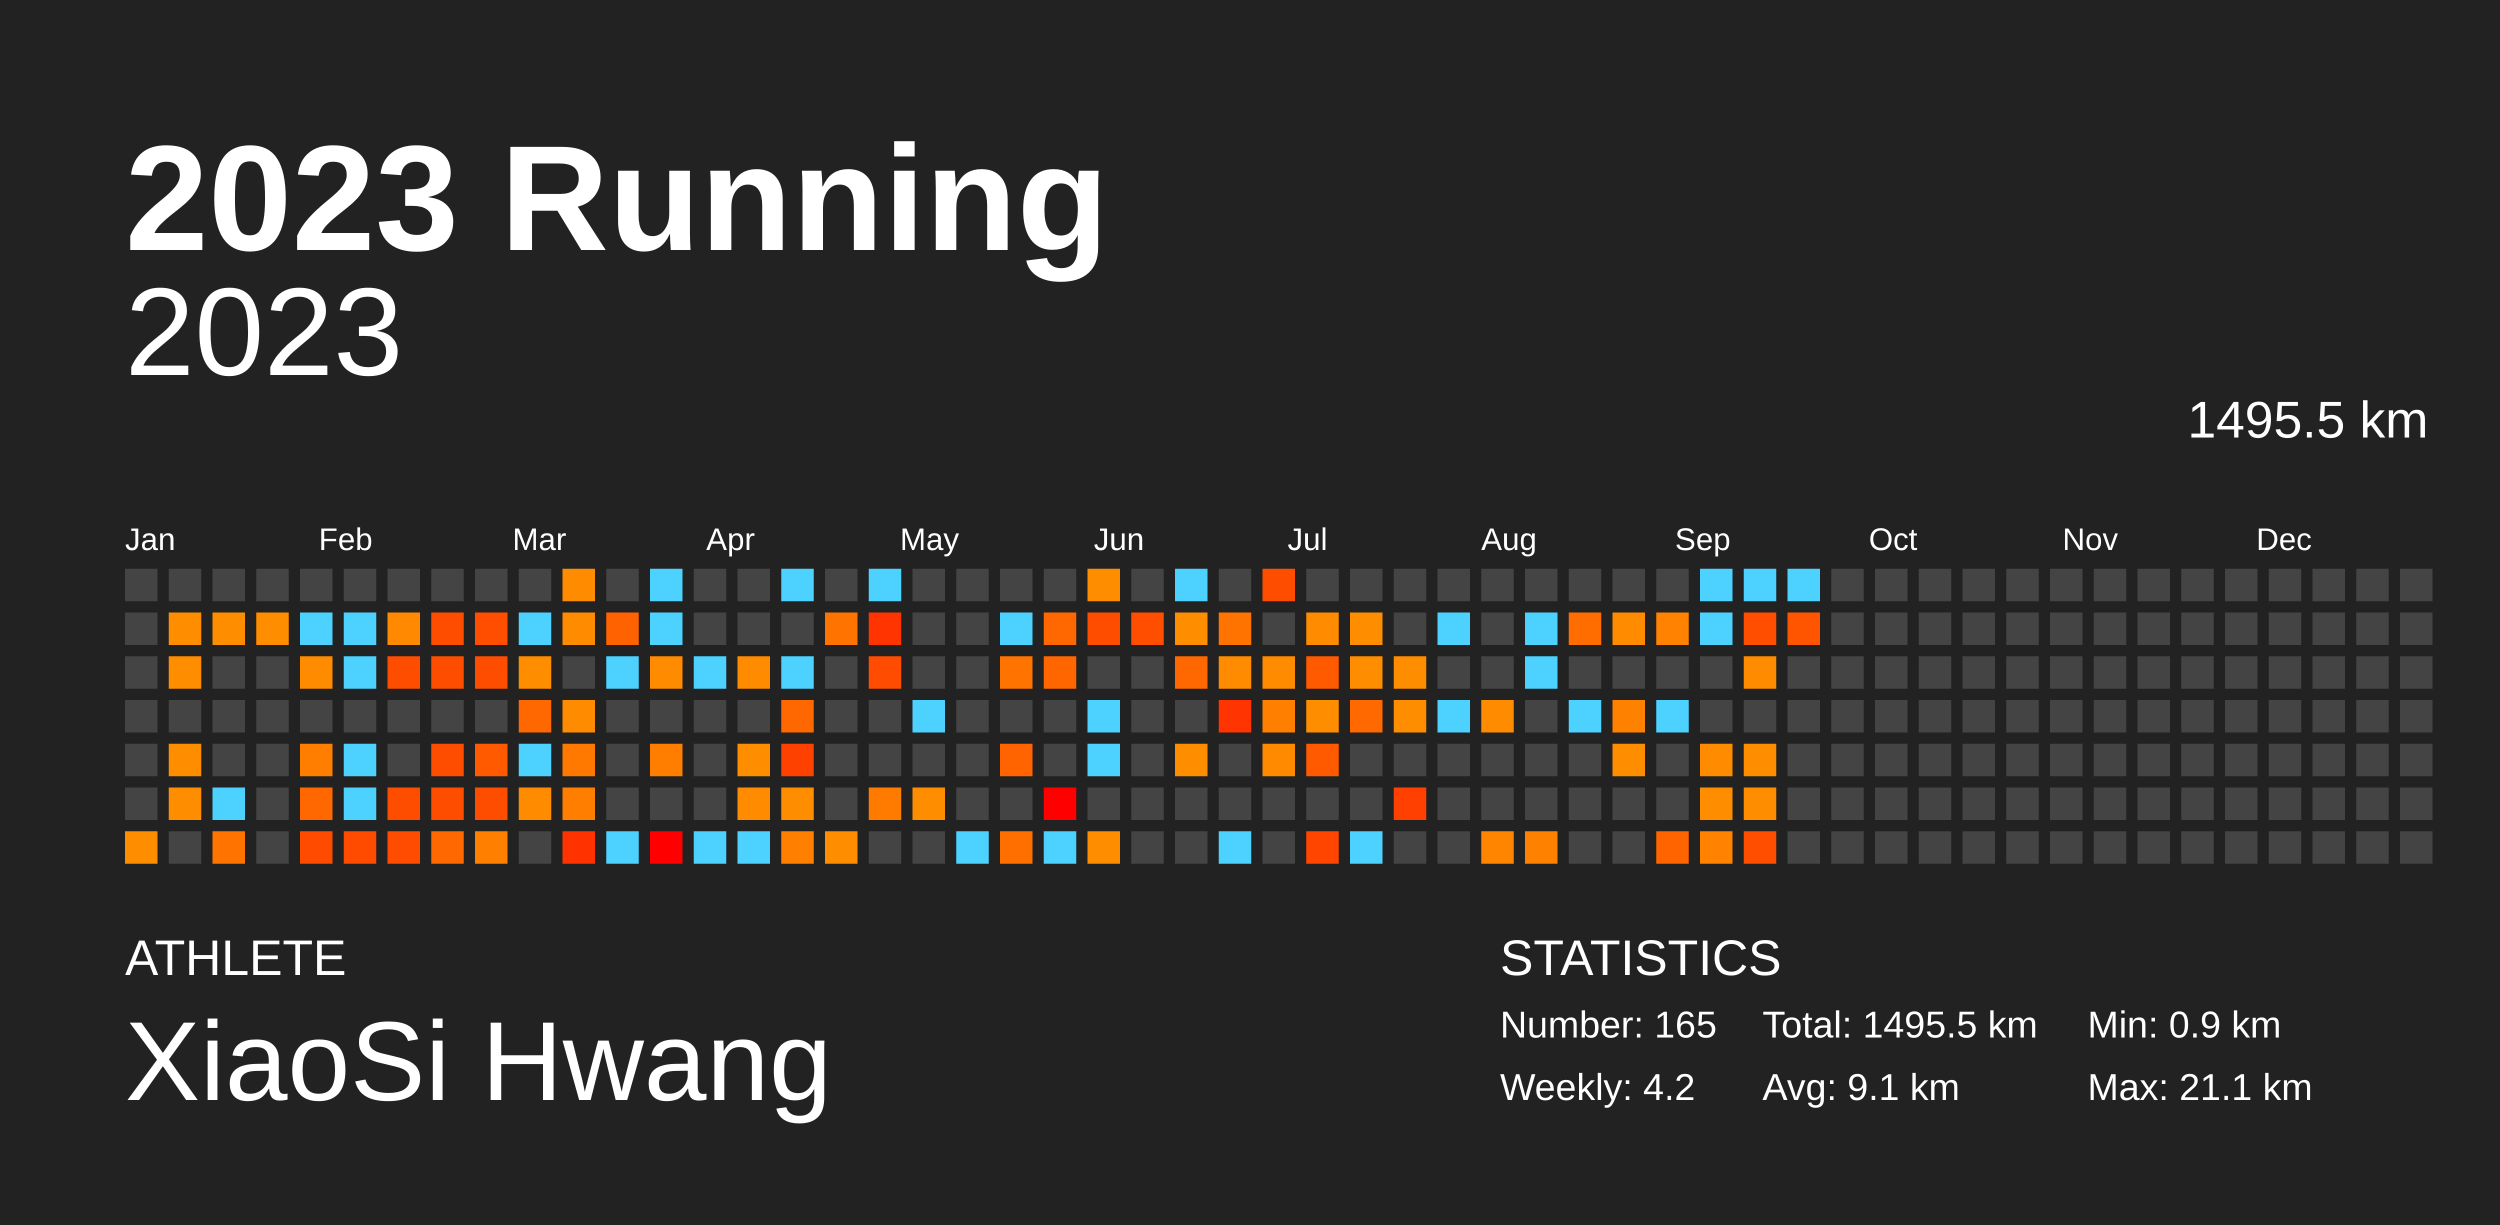
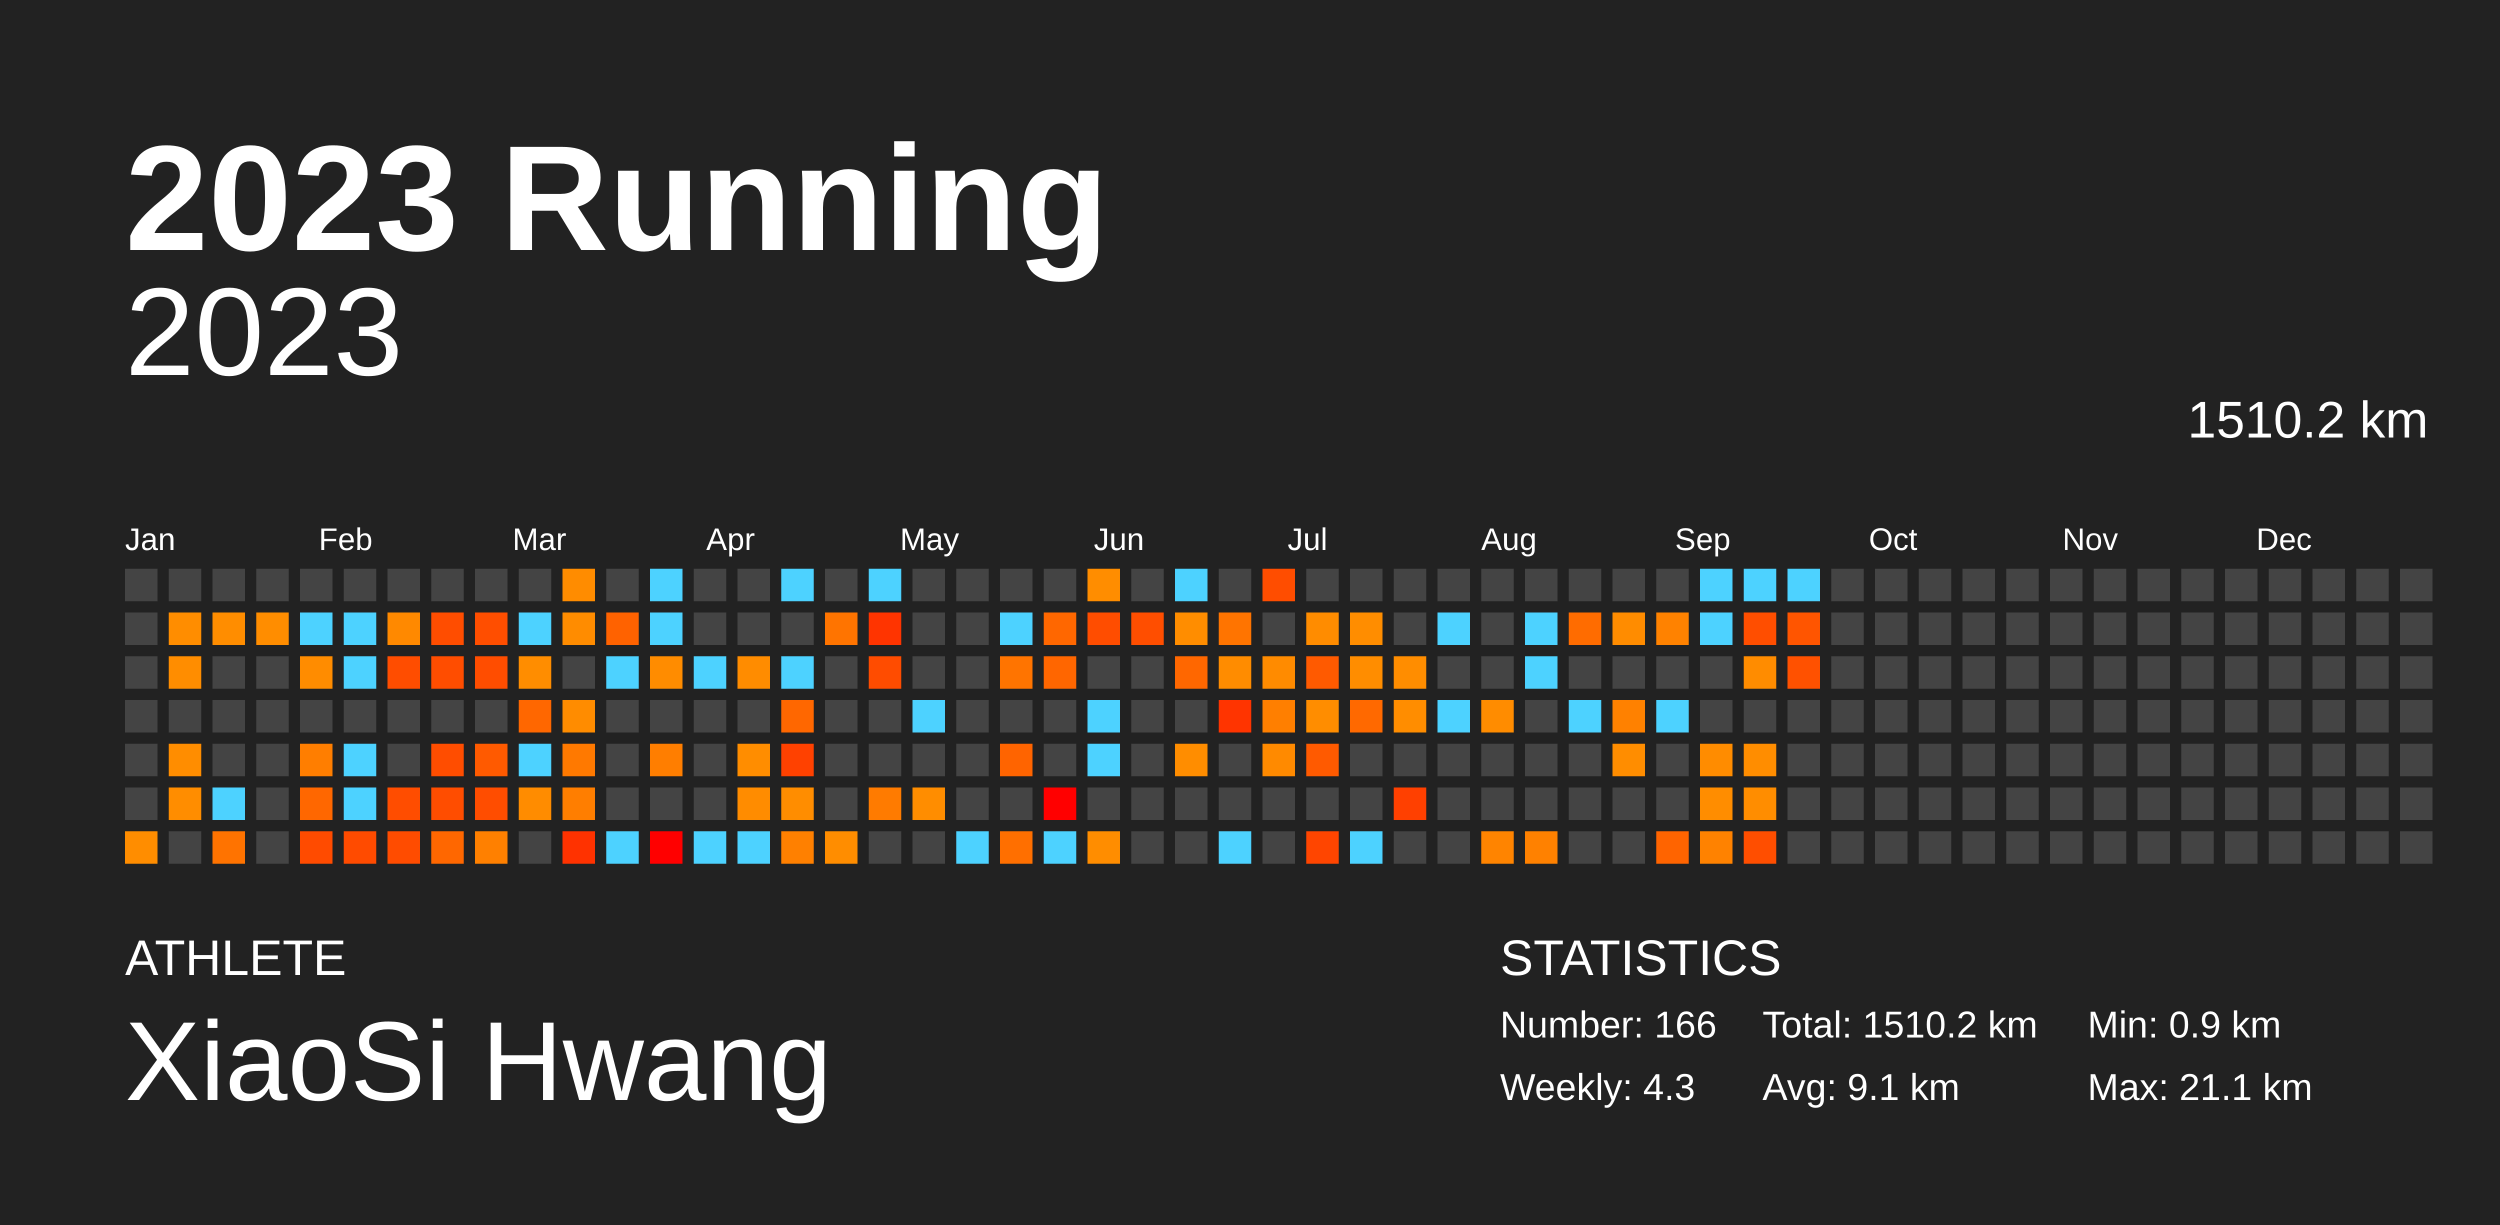
<svg xmlns="http://www.w3.org/2000/svg" baseProfile="full" height="98mm" version="1.1" viewBox="0,0,200,98" width="200mm">
  <defs />
  <rect fill="#222222" height="98" width="200" x="0" y="0" />
  <text fill="#FFFFFF" style="font-size:12px; font-family:Arial; font-weight:bold;" x="10" y="20">2023 Running</text>
  <text fill="#FFFFFF" style="font-size:4px; font-family:Arial" x="10" y="78">ATHLETE</text>
  <text fill="#FFFFFF" style="font-size:9px; font-family:Arial" x="10" y="88">XiaoSi Hwang</text>
  <text fill="#FFFFFF" style="font-size:4px; font-family:Arial" x="120" y="78">STATISTICS</text>
-   <text fill="#FFFFFF" style="font-size:3px; font-family:Arial" x="120" y="83">Number: 165</text>
-   <text fill="#FFFFFF" style="font-size:3px; font-family:Arial" x="120" y="88">Weekly: 4.2</text>
-   <text fill="#FFFFFF" style="font-size:3px; font-family:Arial" x="141" y="83">Total: 1495.5 km</text>
+   <text fill="#FFFFFF" style="font-size:3px; font-family:Arial" x="120" y="83">Number: 166</text>
+   <text fill="#FFFFFF" style="font-size:3px; font-family:Arial" x="120" y="88">Weekly: 4.3</text>
+   <text fill="#FFFFFF" style="font-size:3px; font-family:Arial" x="141" y="83">Total: 1510.2 km</text>
  <text fill="#FFFFFF" style="font-size:3px; font-family:Arial" x="141" y="88">Avg: 9.1 km</text>
  <text fill="#FFFFFF" style="font-size:3px; font-family:Arial" x="167" y="83">Min: 0.9 km</text>
  <text fill="#FFFFFF" style="font-size:3px; font-family:Arial" x="167" y="88">Max: 21.1 km</text>
  <text alignment-baseline="hanging" fill="#FFFFFF" style="font-size:10.0px; font-family:Arial;" x="10" y="30">2023</text>
-   <text alignment-baseline="hanging" fill="#FFFFFF" style="font-size:4.125px; font-family:Arial;" x="175" y="35">1495.5 km</text>
+   <text alignment-baseline="hanging" fill="#FFFFFF" style="font-size:4.125px; font-family:Arial;" x="175" y="35">1510.2 km</text>
  <text fill="#FFFFFF" style="font-size:2.5px; font-family:Arial" x="10.0" y="44">Jan</text>
  <text fill="#FFFFFF" style="font-size:2.5px; font-family:Arial" x="25.5" y="44">Feb</text>
  <text fill="#FFFFFF" style="font-size:2.5px; font-family:Arial" x="41.0" y="44">Mar</text>
  <text fill="#FFFFFF" style="font-size:2.5px; font-family:Arial" x="56.5" y="44">Apr</text>
  <text fill="#FFFFFF" style="font-size:2.5px; font-family:Arial" x="72.0" y="44">May</text>
  <text fill="#FFFFFF" style="font-size:2.5px; font-family:Arial" x="87.5" y="44">Jun</text>
  <text fill="#FFFFFF" style="font-size:2.5px; font-family:Arial" x="103.0" y="44">Jul</text>
  <text fill="#FFFFFF" style="font-size:2.5px; font-family:Arial" x="118.5" y="44">Aug</text>
  <text fill="#FFFFFF" style="font-size:2.5px; font-family:Arial" x="134.0" y="44">Sep</text>
  <text fill="#FFFFFF" style="font-size:2.5px; font-family:Arial" x="149.5" y="44">Oct</text>
  <text fill="#FFFFFF" style="font-size:2.5px; font-family:Arial" x="165.0" y="44">Nov</text>
  <text fill="#FFFFFF" style="font-size:2.5px; font-family:Arial" x="180.5" y="44">Dec</text>
  <rect fill="#444444" height="2.6" width="2.6" x="10.0" y="45.5" />
  <rect fill="#444444" height="2.6" width="2.6" x="10.0" y="49.0" />
  <rect fill="#444444" height="2.6" width="2.6" x="10.0" y="52.5" />
  <rect fill="#444444" height="2.6" width="2.6" x="10.0" y="56.0" />
  <rect fill="#444444" height="2.6" width="2.6" x="10.0" y="59.5" />
  <rect fill="#444444" height="2.6" width="2.6" x="10.0" y="63.0" />
  <rect fill="#ff8d00" height="2.6" width="2.6" x="10.0" y="66.5" />
  <rect fill="#444444" height="2.6" width="2.6" x="13.5" y="45.5" />
  <rect fill="#ff8d00" height="2.6" width="2.6" x="13.5" y="49.0" />
  <rect fill="#ff8d00" height="2.6" width="2.6" x="13.5" y="52.5" />
  <rect fill="#444444" height="2.6" width="2.6" x="13.5" y="56.0" />
  <rect fill="#ff8d00" height="2.6" width="2.6" x="13.5" y="59.5" />
  <rect fill="#ff8d00" height="2.6" width="2.6" x="13.5" y="63.0" />
  <rect fill="#444444" height="2.6" width="2.6" x="13.5" y="66.5" />
  <rect fill="#444444" height="2.6" width="2.6" x="17.0" y="45.5" />
  <rect fill="#ff8d00" height="2.6" width="2.6" x="17.0" y="49.0" />
  <rect fill="#444444" height="2.6" width="2.6" x="17.0" y="52.5" />
  <rect fill="#444444" height="2.6" width="2.6" x="17.0" y="56.0" />
  <rect fill="#444444" height="2.6" width="2.6" x="17.0" y="59.5" />
  <rect fill="#4dd2ff" height="2.6" width="2.6" x="17.0" y="63.0" />
  <rect fill="#ff7300" height="2.6" width="2.6" x="17.0" y="66.5" />
  <rect fill="#444444" height="2.6" width="2.6" x="20.5" y="45.5" />
  <rect fill="#ff8d00" height="2.6" width="2.6" x="20.5" y="49.0" />
  <rect fill="#444444" height="2.6" width="2.6" x="20.5" y="52.5" />
  <rect fill="#444444" height="2.6" width="2.6" x="20.5" y="56.0" />
  <rect fill="#444444" height="2.6" width="2.6" x="20.5" y="59.5" />
  <rect fill="#444444" height="2.6" width="2.6" x="20.5" y="63.0" />
  <rect fill="#444444" height="2.6" width="2.6" x="20.5" y="66.5" />
  <rect fill="#444444" height="2.6" width="2.6" x="24.0" y="45.5" />
  <rect fill="#4dd2ff" height="2.6" width="2.6" x="24.0" y="49.0" />
  <rect fill="#ff8c00" height="2.6" width="2.6" x="24.0" y="52.5" />
  <rect fill="#444444" height="2.6" width="2.6" x="24.0" y="56.0" />
  <rect fill="#ff7e00" height="2.6" width="2.6" x="24.0" y="59.5" />
  <rect fill="#ff6700" height="2.6" width="2.6" x="24.0" y="63.0" />
  <rect fill="#ff4b00" height="2.6" width="2.6" x="24.0" y="66.5" />
  <rect fill="#444444" height="2.6" width="2.6" x="27.5" y="45.5" />
  <rect fill="#4dd2ff" height="2.6" width="2.6" x="27.5" y="49.0" />
  <rect fill="#4dd2ff" height="2.6" width="2.6" x="27.5" y="52.5" />
  <rect fill="#444444" height="2.6" width="2.6" x="27.5" y="56.0" />
  <rect fill="#4dd2ff" height="2.6" width="2.6" x="27.5" y="59.5" />
  <rect fill="#4dd2ff" height="2.6" width="2.6" x="27.5" y="63.0" />
  <rect fill="#ff4b00" height="2.6" width="2.6" x="27.5" y="66.5" />
  <rect fill="#444444" height="2.6" width="2.6" x="31.0" y="45.5" />
  <rect fill="#ff8900" height="2.6" width="2.6" x="31.0" y="49.0" />
  <rect fill="#ff4d00" height="2.6" width="2.6" x="31.0" y="52.5" />
  <rect fill="#444444" height="2.6" width="2.6" x="31.0" y="56.0" />
  <rect fill="#444444" height="2.6" width="2.6" x="31.0" y="59.5" />
  <rect fill="#ff4d00" height="2.6" width="2.6" x="31.0" y="63.0" />
  <rect fill="#ff4c00" height="2.6" width="2.6" x="31.0" y="66.5" />
  <rect fill="#444444" height="2.6" width="2.6" x="34.5" y="45.5" />
  <rect fill="#ff4d00" height="2.6" width="2.6" x="34.5" y="49.0" />
  <rect fill="#ff4d00" height="2.6" width="2.6" x="34.5" y="52.5" />
  <rect fill="#444444" height="2.6" width="2.6" x="34.5" y="56.0" />
  <rect fill="#ff4d00" height="2.6" width="2.6" x="34.5" y="59.5" />
  <rect fill="#ff4d00" height="2.6" width="2.6" x="34.5" y="63.0" />
  <rect fill="#ff6700" height="2.6" width="2.6" x="34.5" y="66.5" />
  <rect fill="#444444" height="2.6" width="2.6" x="38.0" y="45.5" />
  <rect fill="#ff4e00" height="2.6" width="2.6" x="38.0" y="49.0" />
  <rect fill="#ff4d00" height="2.6" width="2.6" x="38.0" y="52.5" />
  <rect fill="#444444" height="2.6" width="2.6" x="38.0" y="56.0" />
  <rect fill="#ff5a00" height="2.6" width="2.6" x="38.0" y="59.5" />
  <rect fill="#ff4d00" height="2.6" width="2.6" x="38.0" y="63.0" />
  <rect fill="#ff8000" height="2.6" width="2.6" x="38.0" y="66.5" />
  <rect fill="#444444" height="2.6" width="2.6" x="41.5" y="45.5" />
  <rect fill="#4dd2ff" height="2.6" width="2.6" x="41.5" y="49.0" />
  <rect fill="#ff8d00" height="2.6" width="2.6" x="41.5" y="52.5" />
  <rect fill="#ff6700" height="2.6" width="2.6" x="41.5" y="56.0" />
  <rect fill="#4dd2ff" height="2.6" width="2.6" x="41.5" y="59.5" />
  <rect fill="#ff8c00" height="2.6" width="2.6" x="41.5" y="63.0" />
  <rect fill="#444444" height="2.6" width="2.6" x="41.5" y="66.5" />
  <rect fill="#ff8c00" height="2.6" width="2.6" x="45.0" y="45.5" />
  <rect fill="#ff8c00" height="2.6" width="2.6" x="45.0" y="49.0" />
  <rect fill="#444444" height="2.6" width="2.6" x="45.0" y="52.5" />
  <rect fill="#ff8c00" height="2.6" width="2.6" x="45.0" y="56.0" />
  <rect fill="#ff7900" height="2.6" width="2.6" x="45.0" y="59.5" />
  <rect fill="#ff7e00" height="2.6" width="2.6" x="45.0" y="63.0" />
  <rect fill="#ff3200" height="2.6" width="2.6" x="45.0" y="66.5" />
  <rect fill="#444444" height="2.6" width="2.6" x="48.5" y="45.5" />
  <rect fill="#ff6200" height="2.6" width="2.6" x="48.5" y="49.0" />
  <rect fill="#4dd2ff" height="2.6" width="2.6" x="48.5" y="52.5" />
  <rect fill="#444444" height="2.6" width="2.6" x="48.5" y="56.0" />
  <rect fill="#444444" height="2.6" width="2.6" x="48.5" y="59.5" />
  <rect fill="#444444" height="2.6" width="2.6" x="48.5" y="63.0" />
  <rect fill="#4dd2ff" height="2.6" width="2.6" x="48.5" y="66.5" />
  <rect fill="#4dd2ff" height="2.6" width="2.6" x="52.0" y="45.5" />
  <rect fill="#4dd2ff" height="2.6" width="2.6" x="52.0" y="49.0" />
  <rect fill="#ff8c00" height="2.6" width="2.6" x="52.0" y="52.5" />
  <rect fill="#444444" height="2.6" width="2.6" x="52.0" y="56.0" />
  <rect fill="#ff7e00" height="2.6" width="2.6" x="52.0" y="59.5" />
  <rect fill="#444444" height="2.6" width="2.6" x="52.0" y="63.0" />
  <rect fill="red" height="2.6" width="2.6" x="52.0" y="66.5" />
  <rect fill="#444444" height="2.6" width="2.6" x="55.5" y="45.5" />
  <rect fill="#444444" height="2.6" width="2.6" x="55.5" y="49.0" />
  <rect fill="#4dd2ff" height="2.6" width="2.6" x="55.5" y="52.5" />
  <rect fill="#444444" height="2.6" width="2.6" x="55.5" y="56.0" />
  <rect fill="#444444" height="2.6" width="2.6" x="55.5" y="59.5" />
  <rect fill="#444444" height="2.6" width="2.6" x="55.5" y="63.0" />
  <rect fill="#4dd2ff" height="2.6" width="2.6" x="55.5" y="66.5" />
  <rect fill="#444444" height="2.6" width="2.6" x="59.0" y="45.5" />
  <rect fill="#444444" height="2.6" width="2.6" x="59.0" y="49.0" />
  <rect fill="#ff8c00" height="2.6" width="2.6" x="59.0" y="52.5" />
  <rect fill="#444444" height="2.6" width="2.6" x="59.0" y="56.0" />
  <rect fill="#ff8d00" height="2.6" width="2.6" x="59.0" y="59.5" />
  <rect fill="#ff8c00" height="2.6" width="2.6" x="59.0" y="63.0" />
  <rect fill="#4dd2ff" height="2.6" width="2.6" x="59.0" y="66.5" />
  <rect fill="#4dd2ff" height="2.6" width="2.6" x="62.5" y="45.5" />
  <rect fill="#444444" height="2.6" width="2.6" x="62.5" y="49.0" />
  <rect fill="#4dd2ff" height="2.6" width="2.6" x="62.5" y="52.5" />
  <rect fill="#ff6700" height="2.6" width="2.6" x="62.5" y="56.0" />
  <rect fill="#ff4100" height="2.6" width="2.6" x="62.5" y="59.5" />
  <rect fill="#ff8d00" height="2.6" width="2.6" x="62.5" y="63.0" />
  <rect fill="#ff8000" height="2.6" width="2.6" x="62.5" y="66.5" />
  <rect fill="#444444" height="2.6" width="2.6" x="66.0" y="45.5" />
  <rect fill="#ff7400" height="2.6" width="2.6" x="66.0" y="49.0" />
  <rect fill="#444444" height="2.6" width="2.6" x="66.0" y="52.5" />
  <rect fill="#444444" height="2.6" width="2.6" x="66.0" y="56.0" />
  <rect fill="#444444" height="2.6" width="2.6" x="66.0" y="59.5" />
  <rect fill="#444444" height="2.6" width="2.6" x="66.0" y="63.0" />
  <rect fill="#ff8d00" height="2.6" width="2.6" x="66.0" y="66.5" />
  <rect fill="#4dd2ff" height="2.6" width="2.6" x="69.5" y="45.5" />
  <rect fill="#ff3400" height="2.6" width="2.6" x="69.5" y="49.0" />
  <rect fill="#ff4c00" height="2.6" width="2.6" x="69.5" y="52.5" />
  <rect fill="#444444" height="2.6" width="2.6" x="69.5" y="56.0" />
  <rect fill="#444444" height="2.6" width="2.6" x="69.5" y="59.5" />
  <rect fill="#ff7b00" height="2.6" width="2.6" x="69.5" y="63.0" />
  <rect fill="#444444" height="2.6" width="2.6" x="69.5" y="66.5" />
  <rect fill="#444444" height="2.6" width="2.6" x="73.0" y="45.5" />
  <rect fill="#444444" height="2.6" width="2.6" x="73.0" y="49.0" />
  <rect fill="#444444" height="2.6" width="2.6" x="73.0" y="52.5" />
  <rect fill="#4dd2ff" height="2.6" width="2.6" x="73.0" y="56.0" />
  <rect fill="#444444" height="2.6" width="2.6" x="73.0" y="59.5" />
  <rect fill="#ff8d00" height="2.6" width="2.6" x="73.0" y="63.0" />
  <rect fill="#444444" height="2.6" width="2.6" x="73.0" y="66.5" />
  <rect fill="#444444" height="2.6" width="2.6" x="76.5" y="45.5" />
  <rect fill="#444444" height="2.6" width="2.6" x="76.5" y="49.0" />
  <rect fill="#444444" height="2.6" width="2.6" x="76.5" y="52.5" />
  <rect fill="#444444" height="2.6" width="2.6" x="76.5" y="56.0" />
  <rect fill="#444444" height="2.6" width="2.6" x="76.5" y="59.5" />
  <rect fill="#444444" height="2.6" width="2.6" x="76.5" y="63.0" />
  <rect fill="#4dd2ff" height="2.6" width="2.6" x="76.5" y="66.5" />
  <rect fill="#444444" height="2.6" width="2.6" x="80.0" y="45.5" />
  <rect fill="#4dd2ff" height="2.6" width="2.6" x="80.0" y="49.0" />
  <rect fill="#ff7400" height="2.6" width="2.6" x="80.0" y="52.5" />
  <rect fill="#444444" height="2.6" width="2.6" x="80.0" y="56.0" />
  <rect fill="#ff6400" height="2.6" width="2.6" x="80.0" y="59.5" />
  <rect fill="#444444" height="2.6" width="2.6" x="80.0" y="63.0" />
  <rect fill="#ff6f00" height="2.6" width="2.6" x="80.0" y="66.5" />
  <rect fill="#444444" height="2.6" width="2.6" x="83.5" y="45.5" />
  <rect fill="#ff6700" height="2.6" width="2.6" x="83.5" y="49.0" />
  <rect fill="#ff6600" height="2.6" width="2.6" x="83.5" y="52.5" />
  <rect fill="#444444" height="2.6" width="2.6" x="83.5" y="56.0" />
  <rect fill="#444444" height="2.6" width="2.6" x="83.5" y="59.5" />
  <rect fill="red" height="2.6" width="2.6" x="83.5" y="63.0" />
  <rect fill="#4dd2ff" height="2.6" width="2.6" x="83.5" y="66.5" />
  <rect fill="#ff8d00" height="2.6" width="2.6" x="87.0" y="45.5" />
  <rect fill="#ff4d00" height="2.6" width="2.6" x="87.0" y="49.0" />
  <rect fill="#444444" height="2.6" width="2.6" x="87.0" y="52.5" />
  <rect fill="#4dd2ff" height="2.6" width="2.6" x="87.0" y="56.0" />
  <rect fill="#4dd2ff" height="2.6" width="2.6" x="87.0" y="59.5" />
  <rect fill="#444444" height="2.6" width="2.6" x="87.0" y="63.0" />
  <rect fill="#ff8d00" height="2.6" width="2.6" x="87.0" y="66.5" />
  <rect fill="#444444" height="2.6" width="2.6" x="90.5" y="45.5" />
  <rect fill="#ff4e00" height="2.6" width="2.6" x="90.5" y="49.0" />
  <rect fill="#444444" height="2.6" width="2.6" x="90.5" y="52.5" />
  <rect fill="#444444" height="2.6" width="2.6" x="90.5" y="56.0" />
  <rect fill="#444444" height="2.6" width="2.6" x="90.5" y="59.5" />
  <rect fill="#444444" height="2.6" width="2.6" x="90.5" y="63.0" />
  <rect fill="#444444" height="2.6" width="2.6" x="90.5" y="66.5" />
  <rect fill="#4dd2ff" height="2.6" width="2.6" x="94.0" y="45.5" />
  <rect fill="#ff8d00" height="2.6" width="2.6" x="94.0" y="49.0" />
  <rect fill="#ff6700" height="2.6" width="2.6" x="94.0" y="52.5" />
  <rect fill="#444444" height="2.6" width="2.6" x="94.0" y="56.0" />
  <rect fill="#ff8d00" height="2.6" width="2.6" x="94.0" y="59.5" />
  <rect fill="#444444" height="2.6" width="2.6" x="94.0" y="63.0" />
  <rect fill="#444444" height="2.6" width="2.6" x="94.0" y="66.5" />
  <rect fill="#444444" height="2.6" width="2.6" x="97.5" y="45.5" />
  <rect fill="#ff7400" height="2.6" width="2.6" x="97.5" y="49.0" />
  <rect fill="#ff8c00" height="2.6" width="2.6" x="97.5" y="52.5" />
  <rect fill="#ff3400" height="2.6" width="2.6" x="97.5" y="56.0" />
  <rect fill="#444444" height="2.6" width="2.6" x="97.5" y="59.5" />
  <rect fill="#444444" height="2.6" width="2.6" x="97.5" y="63.0" />
  <rect fill="#4dd2ff" height="2.6" width="2.6" x="97.5" y="66.5" />
  <rect fill="#ff4d00" height="2.6" width="2.6" x="101.0" y="45.5" />
  <rect fill="#444444" height="2.6" width="2.6" x="101.0" y="49.0" />
  <rect fill="#ff8b00" height="2.6" width="2.6" x="101.0" y="52.5" />
  <rect fill="#ff7f00" height="2.6" width="2.6" x="101.0" y="56.0" />
  <rect fill="#ff8a00" height="2.6" width="2.6" x="101.0" y="59.5" />
  <rect fill="#444444" height="2.6" width="2.6" x="101.0" y="63.0" />
  <rect fill="#444444" height="2.6" width="2.6" x="101.0" y="66.5" />
  <rect fill="#444444" height="2.6" width="2.6" x="104.5" y="45.5" />
  <rect fill="#ff8c00" height="2.6" width="2.6" x="104.5" y="49.0" />
  <rect fill="#ff5a00" height="2.6" width="2.6" x="104.5" y="52.5" />
  <rect fill="#ff8d00" height="2.6" width="2.6" x="104.5" y="56.0" />
  <rect fill="#ff5a00" height="2.6" width="2.6" x="104.5" y="59.5" />
  <rect fill="#444444" height="2.6" width="2.6" x="104.5" y="63.0" />
  <rect fill="#ff4500" height="2.6" width="2.6" x="104.5" y="66.5" />
  <rect fill="#444444" height="2.6" width="2.6" x="108.0" y="45.5" />
  <rect fill="#ff8d00" height="2.6" width="2.6" x="108.0" y="49.0" />
  <rect fill="#ff8d00" height="2.6" width="2.6" x="108.0" y="52.5" />
  <rect fill="#ff6900" height="2.6" width="2.6" x="108.0" y="56.0" />
  <rect fill="#444444" height="2.6" width="2.6" x="108.0" y="59.5" />
  <rect fill="#444444" height="2.6" width="2.6" x="108.0" y="63.0" />
  <rect fill="#4dd2ff" height="2.6" width="2.6" x="108.0" y="66.5" />
  <rect fill="#444444" height="2.6" width="2.6" x="111.5" y="45.5" />
  <rect fill="#444444" height="2.6" width="2.6" x="111.5" y="49.0" />
  <rect fill="#ff8d00" height="2.6" width="2.6" x="111.5" y="52.5" />
  <rect fill="#ff8d00" height="2.6" width="2.6" x="111.5" y="56.0" />
  <rect fill="#444444" height="2.6" width="2.6" x="111.5" y="59.5" />
  <rect fill="#ff4000" height="2.6" width="2.6" x="111.5" y="63.0" />
  <rect fill="#444444" height="2.6" width="2.6" x="111.5" y="66.5" />
  <rect fill="#444444" height="2.6" width="2.6" x="115.0" y="45.5" />
  <rect fill="#4dd2ff" height="2.6" width="2.6" x="115.0" y="49.0" />
  <rect fill="#444444" height="2.6" width="2.6" x="115.0" y="52.5" />
  <rect fill="#4dd2ff" height="2.6" width="2.6" x="115.0" y="56.0" />
  <rect fill="#444444" height="2.6" width="2.6" x="115.0" y="59.5" />
  <rect fill="#444444" height="2.6" width="2.6" x="115.0" y="63.0" />
  <rect fill="#444444" height="2.6" width="2.6" x="115.0" y="66.5" />
  <rect fill="#444444" height="2.6" width="2.6" x="118.5" y="45.5" />
  <rect fill="#444444" height="2.6" width="2.6" x="118.5" y="49.0" />
  <rect fill="#444444" height="2.6" width="2.6" x="118.5" y="52.5" />
  <rect fill="#ff8c00" height="2.6" width="2.6" x="118.5" y="56.0" />
  <rect fill="#444444" height="2.6" width="2.6" x="118.5" y="59.5" />
  <rect fill="#444444" height="2.6" width="2.6" x="118.5" y="63.0" />
  <rect fill="#ff8400" height="2.6" width="2.6" x="118.5" y="66.5" />
  <rect fill="#444444" height="2.6" width="2.6" x="122.0" y="45.5" />
  <rect fill="#4dd2ff" height="2.6" width="2.6" x="122.0" y="49.0" />
  <rect fill="#4dd2ff" height="2.6" width="2.6" x="122.0" y="52.5" />
  <rect fill="#444444" height="2.6" width="2.6" x="122.0" y="56.0" />
  <rect fill="#444444" height="2.6" width="2.6" x="122.0" y="59.5" />
  <rect fill="#444444" height="2.6" width="2.6" x="122.0" y="63.0" />
  <rect fill="#ff8100" height="2.6" width="2.6" x="122.0" y="66.5" />
  <rect fill="#444444" height="2.6" width="2.6" x="125.5" y="45.5" />
  <rect fill="#ff6c00" height="2.6" width="2.6" x="125.5" y="49.0" />
  <rect fill="#444444" height="2.6" width="2.6" x="125.5" y="52.5" />
  <rect fill="#4dd2ff" height="2.6" width="2.6" x="125.5" y="56.0" />
  <rect fill="#444444" height="2.6" width="2.6" x="125.5" y="59.5" />
  <rect fill="#444444" height="2.6" width="2.6" x="125.5" y="63.0" />
  <rect fill="#444444" height="2.6" width="2.6" x="125.5" y="66.5" />
  <rect fill="#444444" height="2.6" width="2.6" x="129.0" y="45.5" />
  <rect fill="#ff8c00" height="2.6" width="2.6" x="129.0" y="49.0" />
  <rect fill="#444444" height="2.6" width="2.6" x="129.0" y="52.5" />
  <rect fill="#ff8100" height="2.6" width="2.6" x="129.0" y="56.0" />
  <rect fill="#ff8d00" height="2.6" width="2.6" x="129.0" y="59.5" />
  <rect fill="#444444" height="2.6" width="2.6" x="129.0" y="63.0" />
  <rect fill="#444444" height="2.6" width="2.6" x="129.0" y="66.5" />
  <rect fill="#444444" height="2.6" width="2.6" x="132.5" y="45.5" />
  <rect fill="#ff8200" height="2.6" width="2.6" x="132.5" y="49.0" />
  <rect fill="#444444" height="2.6" width="2.6" x="132.5" y="52.5" />
  <rect fill="#4dd2ff" height="2.6" width="2.6" x="132.5" y="56.0" />
  <rect fill="#444444" height="2.6" width="2.6" x="132.5" y="59.5" />
  <rect fill="#444444" height="2.6" width="2.6" x="132.5" y="63.0" />
  <rect fill="#ff6400" height="2.6" width="2.6" x="132.5" y="66.5" />
  <rect fill="#4dd2ff" height="2.6" width="2.6" x="136.0" y="45.5" />
  <rect fill="#4dd2ff" height="2.6" width="2.6" x="136.0" y="49.0" />
  <rect fill="#444444" height="2.6" width="2.6" x="136.0" y="52.5" />
  <rect fill="#444444" height="2.6" width="2.6" x="136.0" y="56.0" />
  <rect fill="#ff8c00" height="2.6" width="2.6" x="136.0" y="59.5" />
  <rect fill="#ff8d00" height="2.6" width="2.6" x="136.0" y="63.0" />
  <rect fill="#ff8200" height="2.6" width="2.6" x="136.0" y="66.5" />
  <rect fill="#4dd2ff" height="2.6" width="2.6" x="139.5" y="45.5" />
  <rect fill="#ff4e00" height="2.6" width="2.6" x="139.5" y="49.0" />
  <rect fill="#ff8c00" height="2.6" width="2.6" x="139.5" y="52.5" />
  <rect fill="#444444" height="2.6" width="2.6" x="139.5" y="56.0" />
  <rect fill="#ff8d00" height="2.6" width="2.6" x="139.5" y="59.5" />
  <rect fill="#ff8d00" height="2.6" width="2.6" x="139.5" y="63.0" />
  <rect fill="#ff4e00" height="2.6" width="2.6" x="139.5" y="66.5" />
  <rect fill="#4dd2ff" height="2.6" width="2.6" x="143.0" y="45.5" />
  <rect fill="#ff5500" height="2.6" width="2.6" x="143.0" y="49.0" />
-   <rect fill="#444444" height="2.6" width="2.6" x="143.0" y="52.5" />
+   <rect fill="#ff5100" height="2.6" width="2.6" x="143.0" y="52.5" />
  <rect fill="#444444" height="2.6" width="2.6" x="143.0" y="56.0" />
  <rect fill="#444444" height="2.6" width="2.6" x="143.0" y="59.5" />
  <rect fill="#444444" height="2.6" width="2.6" x="143.0" y="63.0" />
  <rect fill="#444444" height="2.6" width="2.6" x="143.0" y="66.5" />
  <rect fill="#444444" height="2.6" width="2.6" x="146.5" y="45.5" />
  <rect fill="#444444" height="2.6" width="2.6" x="146.5" y="49.0" />
  <rect fill="#444444" height="2.6" width="2.6" x="146.5" y="52.5" />
  <rect fill="#444444" height="2.6" width="2.6" x="146.5" y="56.0" />
  <rect fill="#444444" height="2.6" width="2.6" x="146.5" y="59.5" />
  <rect fill="#444444" height="2.6" width="2.6" x="146.5" y="63.0" />
  <rect fill="#444444" height="2.6" width="2.6" x="146.5" y="66.5" />
  <rect fill="#444444" height="2.6" width="2.6" x="150.0" y="45.5" />
  <rect fill="#444444" height="2.6" width="2.6" x="150.0" y="49.0" />
  <rect fill="#444444" height="2.6" width="2.6" x="150.0" y="52.5" />
  <rect fill="#444444" height="2.6" width="2.6" x="150.0" y="56.0" />
  <rect fill="#444444" height="2.6" width="2.6" x="150.0" y="59.5" />
  <rect fill="#444444" height="2.6" width="2.6" x="150.0" y="63.0" />
  <rect fill="#444444" height="2.6" width="2.6" x="150.0" y="66.5" />
  <rect fill="#444444" height="2.6" width="2.6" x="153.5" y="45.5" />
  <rect fill="#444444" height="2.6" width="2.6" x="153.5" y="49.0" />
  <rect fill="#444444" height="2.6" width="2.6" x="153.5" y="52.5" />
  <rect fill="#444444" height="2.6" width="2.6" x="153.5" y="56.0" />
  <rect fill="#444444" height="2.6" width="2.6" x="153.5" y="59.5" />
  <rect fill="#444444" height="2.6" width="2.6" x="153.5" y="63.0" />
  <rect fill="#444444" height="2.6" width="2.6" x="153.5" y="66.5" />
  <rect fill="#444444" height="2.6" width="2.6" x="157.0" y="45.5" />
  <rect fill="#444444" height="2.6" width="2.6" x="157.0" y="49.0" />
  <rect fill="#444444" height="2.6" width="2.6" x="157.0" y="52.5" />
  <rect fill="#444444" height="2.6" width="2.6" x="157.0" y="56.0" />
  <rect fill="#444444" height="2.6" width="2.6" x="157.0" y="59.5" />
  <rect fill="#444444" height="2.6" width="2.6" x="157.0" y="63.0" />
  <rect fill="#444444" height="2.6" width="2.6" x="157.0" y="66.5" />
  <rect fill="#444444" height="2.6" width="2.6" x="160.5" y="45.5" />
  <rect fill="#444444" height="2.6" width="2.6" x="160.5" y="49.0" />
  <rect fill="#444444" height="2.6" width="2.6" x="160.5" y="52.5" />
  <rect fill="#444444" height="2.6" width="2.6" x="160.5" y="56.0" />
  <rect fill="#444444" height="2.6" width="2.6" x="160.5" y="59.5" />
  <rect fill="#444444" height="2.6" width="2.6" x="160.5" y="63.0" />
  <rect fill="#444444" height="2.6" width="2.6" x="160.5" y="66.5" />
  <rect fill="#444444" height="2.6" width="2.6" x="164.0" y="45.5" />
  <rect fill="#444444" height="2.6" width="2.6" x="164.0" y="49.0" />
  <rect fill="#444444" height="2.6" width="2.6" x="164.0" y="52.5" />
  <rect fill="#444444" height="2.6" width="2.6" x="164.0" y="56.0" />
  <rect fill="#444444" height="2.6" width="2.6" x="164.0" y="59.5" />
  <rect fill="#444444" height="2.6" width="2.6" x="164.0" y="63.0" />
  <rect fill="#444444" height="2.6" width="2.6" x="164.0" y="66.5" />
  <rect fill="#444444" height="2.6" width="2.6" x="167.5" y="45.5" />
  <rect fill="#444444" height="2.6" width="2.6" x="167.5" y="49.0" />
  <rect fill="#444444" height="2.6" width="2.6" x="167.5" y="52.5" />
  <rect fill="#444444" height="2.6" width="2.6" x="167.5" y="56.0" />
  <rect fill="#444444" height="2.6" width="2.6" x="167.5" y="59.5" />
  <rect fill="#444444" height="2.6" width="2.6" x="167.5" y="63.0" />
  <rect fill="#444444" height="2.6" width="2.6" x="167.5" y="66.5" />
  <rect fill="#444444" height="2.6" width="2.6" x="171.0" y="45.5" />
  <rect fill="#444444" height="2.6" width="2.6" x="171.0" y="49.0" />
  <rect fill="#444444" height="2.6" width="2.6" x="171.0" y="52.5" />
  <rect fill="#444444" height="2.6" width="2.6" x="171.0" y="56.0" />
  <rect fill="#444444" height="2.6" width="2.6" x="171.0" y="59.5" />
  <rect fill="#444444" height="2.6" width="2.6" x="171.0" y="63.0" />
  <rect fill="#444444" height="2.6" width="2.6" x="171.0" y="66.5" />
  <rect fill="#444444" height="2.6" width="2.6" x="174.5" y="45.5" />
  <rect fill="#444444" height="2.6" width="2.6" x="174.5" y="49.0" />
  <rect fill="#444444" height="2.6" width="2.6" x="174.5" y="52.5" />
  <rect fill="#444444" height="2.6" width="2.6" x="174.5" y="56.0" />
  <rect fill="#444444" height="2.6" width="2.6" x="174.5" y="59.5" />
  <rect fill="#444444" height="2.6" width="2.6" x="174.5" y="63.0" />
  <rect fill="#444444" height="2.6" width="2.6" x="174.5" y="66.5" />
  <rect fill="#444444" height="2.6" width="2.6" x="178.0" y="45.5" />
  <rect fill="#444444" height="2.6" width="2.6" x="178.0" y="49.0" />
  <rect fill="#444444" height="2.6" width="2.6" x="178.0" y="52.5" />
  <rect fill="#444444" height="2.6" width="2.6" x="178.0" y="56.0" />
  <rect fill="#444444" height="2.6" width="2.6" x="178.0" y="59.5" />
  <rect fill="#444444" height="2.6" width="2.6" x="178.0" y="63.0" />
  <rect fill="#444444" height="2.6" width="2.6" x="178.0" y="66.5" />
  <rect fill="#444444" height="2.6" width="2.6" x="181.5" y="45.5" />
  <rect fill="#444444" height="2.6" width="2.6" x="181.5" y="49.0" />
  <rect fill="#444444" height="2.6" width="2.6" x="181.5" y="52.5" />
  <rect fill="#444444" height="2.6" width="2.6" x="181.5" y="56.0" />
  <rect fill="#444444" height="2.6" width="2.6" x="181.5" y="59.5" />
  <rect fill="#444444" height="2.6" width="2.6" x="181.5" y="63.0" />
  <rect fill="#444444" height="2.6" width="2.6" x="181.5" y="66.5" />
  <rect fill="#444444" height="2.6" width="2.6" x="185.0" y="45.5" />
  <rect fill="#444444" height="2.6" width="2.6" x="185.0" y="49.0" />
  <rect fill="#444444" height="2.6" width="2.6" x="185.0" y="52.5" />
  <rect fill="#444444" height="2.6" width="2.6" x="185.0" y="56.0" />
  <rect fill="#444444" height="2.6" width="2.6" x="185.0" y="59.5" />
  <rect fill="#444444" height="2.6" width="2.6" x="185.0" y="63.0" />
  <rect fill="#444444" height="2.6" width="2.6" x="185.0" y="66.5" />
  <rect fill="#444444" height="2.6" width="2.6" x="188.5" y="45.5" />
  <rect fill="#444444" height="2.6" width="2.6" x="188.5" y="49.0" />
  <rect fill="#444444" height="2.6" width="2.6" x="188.5" y="52.5" />
  <rect fill="#444444" height="2.6" width="2.6" x="188.5" y="56.0" />
  <rect fill="#444444" height="2.6" width="2.6" x="188.5" y="59.5" />
  <rect fill="#444444" height="2.6" width="2.6" x="188.5" y="63.0" />
  <rect fill="#444444" height="2.6" width="2.6" x="188.5" y="66.5" />
  <rect fill="#444444" height="2.6" width="2.6" x="192.0" y="45.5" />
  <rect fill="#444444" height="2.6" width="2.6" x="192.0" y="49.0" />
  <rect fill="#444444" height="2.6" width="2.6" x="192.0" y="52.5" />
  <rect fill="#444444" height="2.6" width="2.6" x="192.0" y="56.0" />
  <rect fill="#444444" height="2.6" width="2.6" x="192.0" y="59.5" />
  <rect fill="#444444" height="2.6" width="2.6" x="192.0" y="63.0" />
  <rect fill="#444444" height="2.6" width="2.6" x="192.0" y="66.5" />
</svg>
